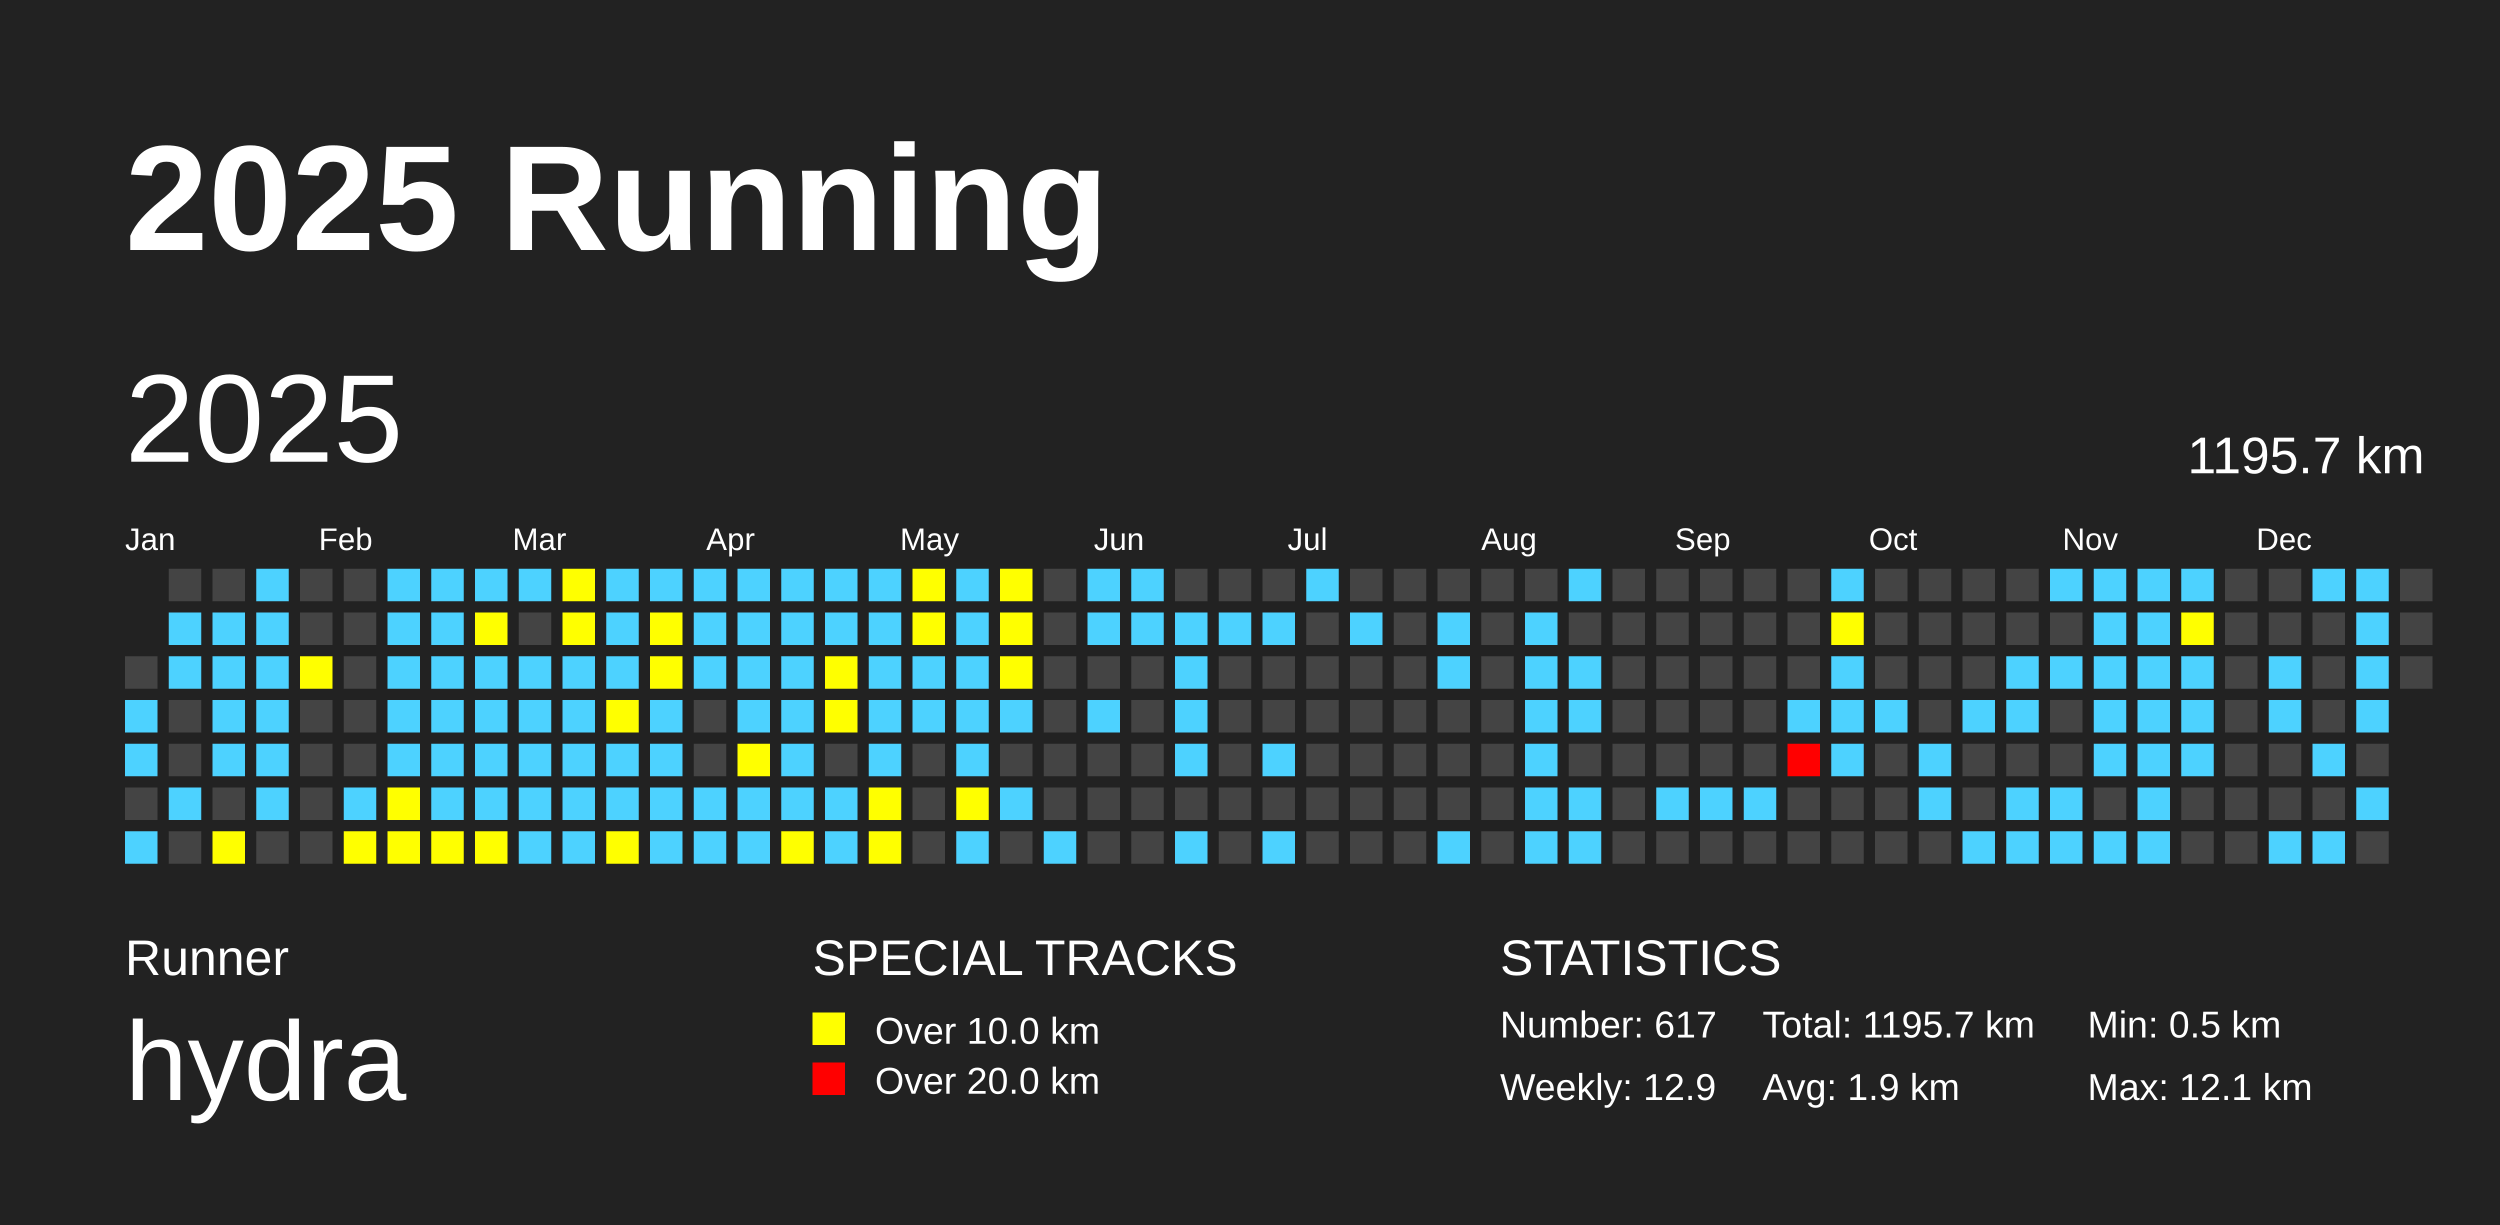
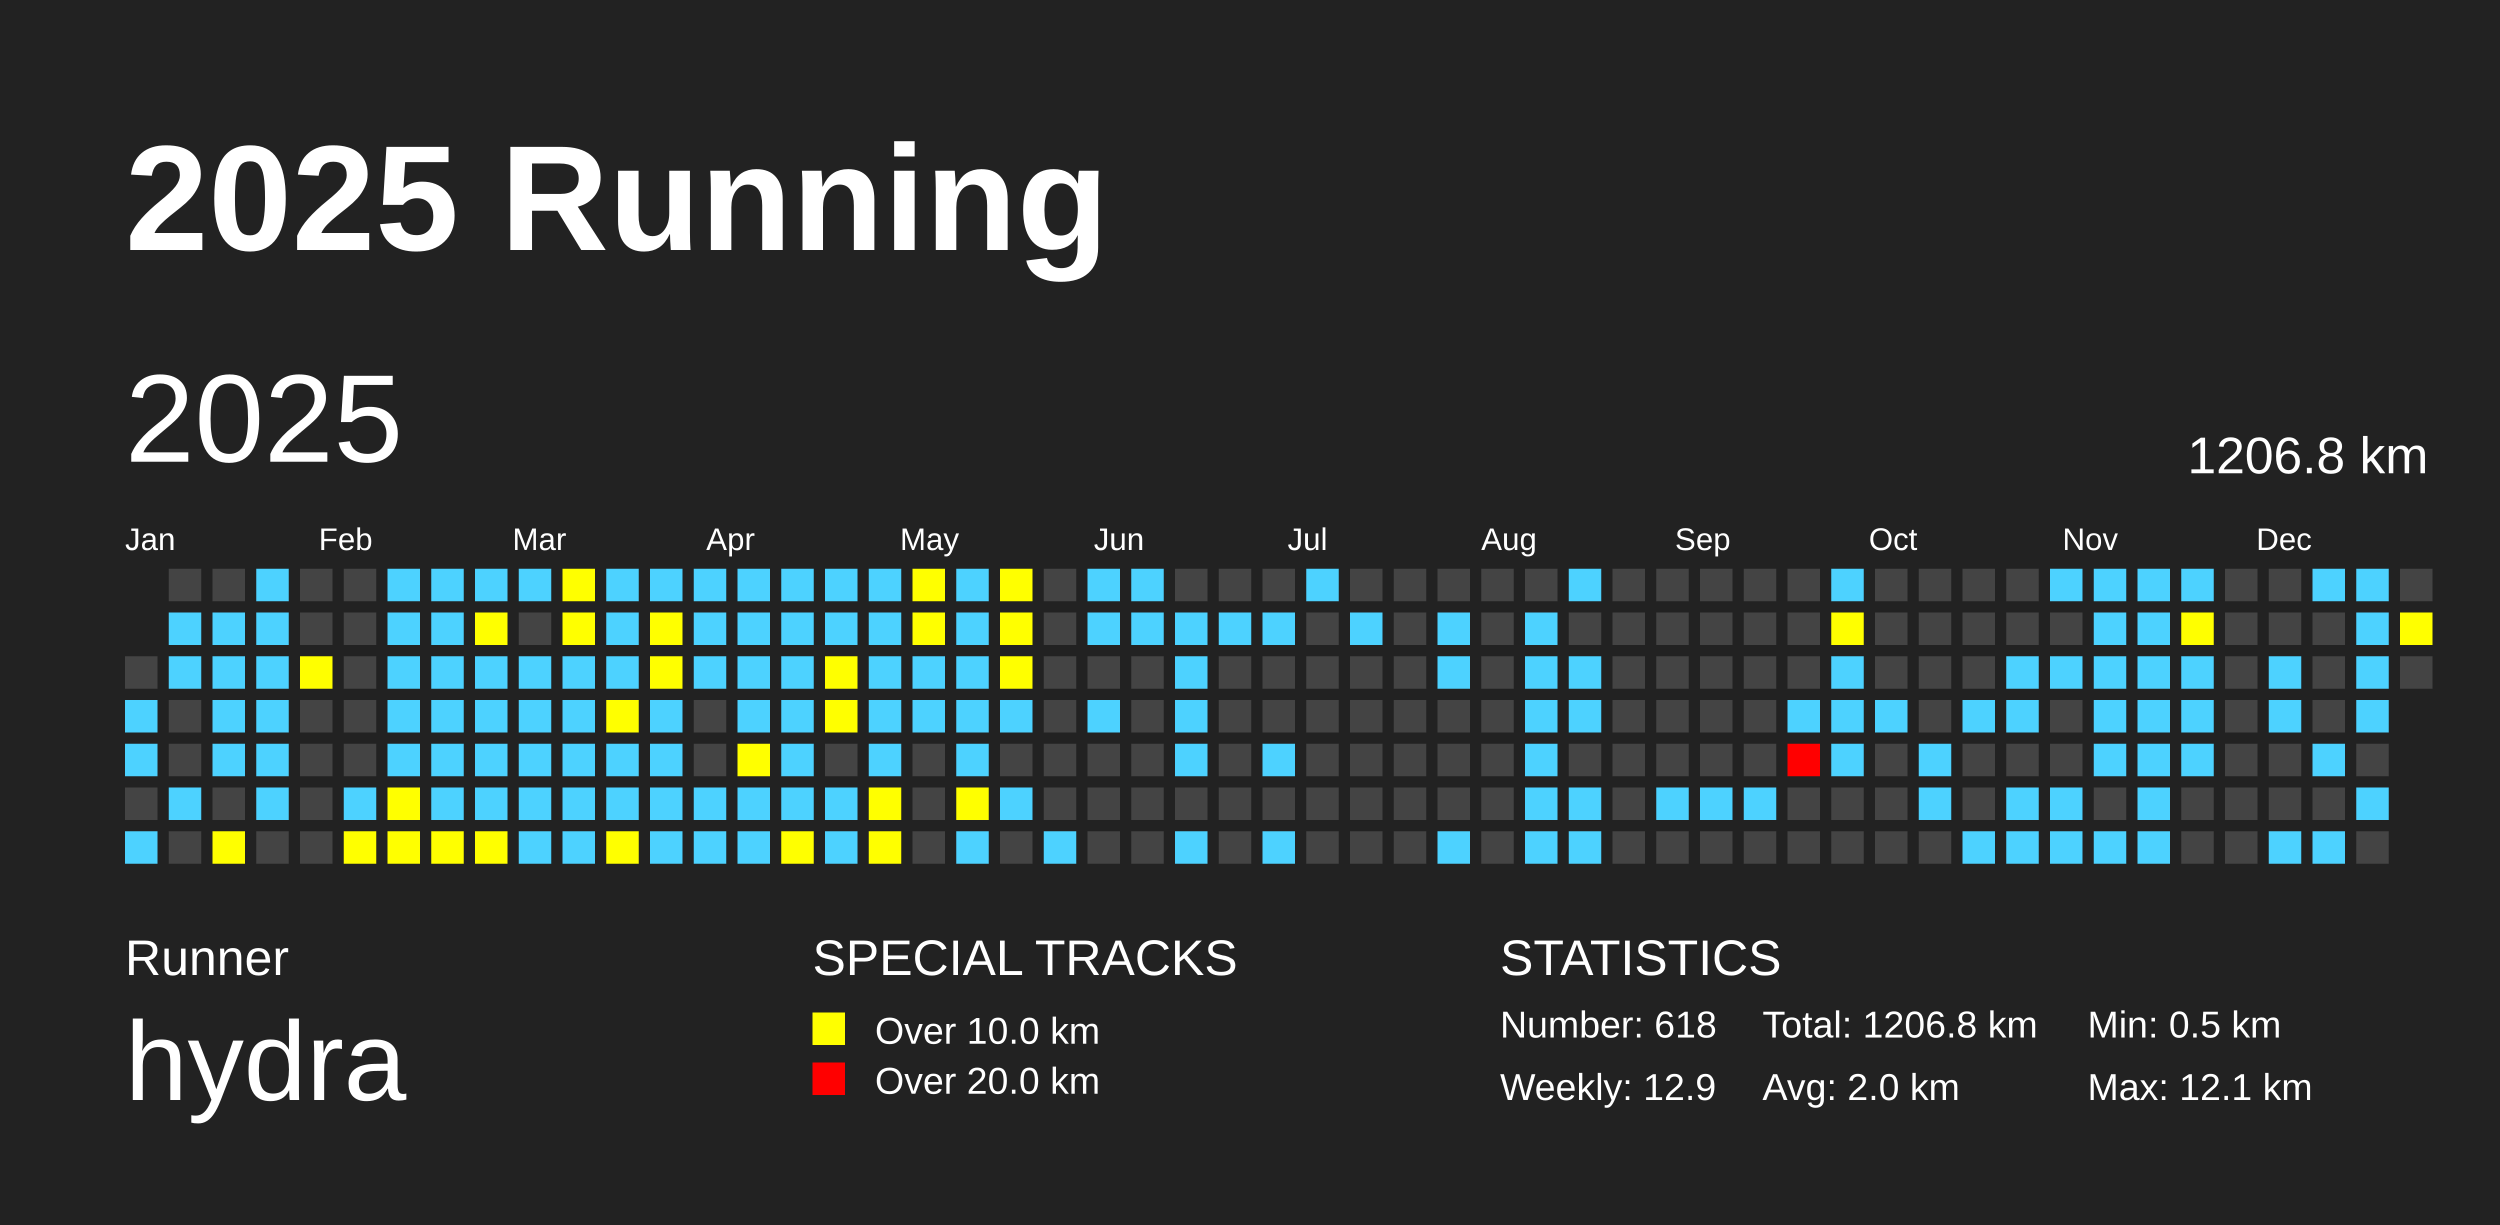
<svg xmlns="http://www.w3.org/2000/svg" baseProfile="full" height="98mm" version="1.1" viewBox="0,0,200,98" width="200mm">
  <defs />
  <rect fill="#222222" height="98" width="200" x="0" y="0" />
  <text fill="#FFFFFF" style="font-size:12px; font-family:Arial; font-weight:bold;" x="10" y="20">2025 Running</text>
  <text fill="#FFFFFF" style="font-size:4px; font-family:Arial" x="10" y="78">Runner</text>
  <text fill="#FFFFFF" style="font-size:9px; font-family:Arial" x="10" y="88">hydra</text>
  <text fill="#FFFFFF" style="font-size:4px; font-family:Arial" x="65" y="78">SPECIAL TRACKS</text>
  <rect fill="yellow" height="2.6" width="2.6" x="65" y="81" />
  <text fill="#FFFFFF" style="font-size:3px; font-family:Arial" x="70" y="83.5">Over 10.0 km</text>
  <rect fill="red" height="2.6" width="2.6" x="65" y="85" />
  <text fill="#FFFFFF" style="font-size:3px; font-family:Arial" x="70" y="87.5">Over 20.0 km</text>
  <text fill="#FFFFFF" style="font-size:4px; font-family:Arial" x="120" y="78">STATISTICS</text>
-   <text fill="#FFFFFF" style="font-size:3px; font-family:Arial" x="120" y="83">Number: 617</text>
+   <text fill="#FFFFFF" style="font-size:3px; font-family:Arial" x="120" y="83">Number: 618</text>
  <text fill="#FFFFFF" style="font-size:3px; font-family:Arial" x="120" y="88">Weekly: 12.9</text>
-   <text fill="#FFFFFF" style="font-size:3px; font-family:Arial" x="141" y="83">Total: 1195.7 km</text>
-   <text fill="#FFFFFF" style="font-size:3px; font-family:Arial" x="141" y="88">Avg: 1.9 km</text>
+   <text fill="#FFFFFF" style="font-size:3px; font-family:Arial" x="141" y="83">Total: 1206.8 km</text>
+   <text fill="#FFFFFF" style="font-size:3px; font-family:Arial" x="141" y="88">Avg: 2.0 km</text>
  <text fill="#FFFFFF" style="font-size:3px; font-family:Arial" x="167" y="83">Min: 0.5 km</text>
  <text fill="#FFFFFF" style="font-size:3px; font-family:Arial" x="167" y="88">Max: 12.1 km</text>
  <text dominant-baseline="hanging" fill="#FFFFFF" style="font-size:10.0px; font-family:Arial;" x="10" y="30">2025</text>
-   <text dominant-baseline="hanging" fill="#FFFFFF" style="font-size:4.125px; font-family:Arial;" x="175" y="35">1195.7 km</text>
+   <text dominant-baseline="hanging" fill="#FFFFFF" style="font-size:4.125px; font-family:Arial;" x="175" y="35">1206.8 km</text>
  <text fill="#FFFFFF" style="font-size:2.5px; font-family:Arial" x="10.0" y="44">Jan</text>
  <text fill="#FFFFFF" style="font-size:2.5px; font-family:Arial" x="25.5" y="44">Feb</text>
  <text fill="#FFFFFF" style="font-size:2.5px; font-family:Arial" x="41.0" y="44">Mar</text>
  <text fill="#FFFFFF" style="font-size:2.5px; font-family:Arial" x="56.5" y="44">Apr</text>
  <text fill="#FFFFFF" style="font-size:2.5px; font-family:Arial" x="72.0" y="44">May</text>
  <text fill="#FFFFFF" style="font-size:2.5px; font-family:Arial" x="87.5" y="44">Jun</text>
  <text fill="#FFFFFF" style="font-size:2.5px; font-family:Arial" x="103.0" y="44">Jul</text>
  <text fill="#FFFFFF" style="font-size:2.5px; font-family:Arial" x="118.5" y="44">Aug</text>
  <text fill="#FFFFFF" style="font-size:2.5px; font-family:Arial" x="134.0" y="44">Sep</text>
  <text fill="#FFFFFF" style="font-size:2.5px; font-family:Arial" x="149.5" y="44">Oct</text>
  <text fill="#FFFFFF" style="font-size:2.5px; font-family:Arial" x="165.0" y="44">Nov</text>
  <text fill="#FFFFFF" style="font-size:2.5px; font-family:Arial" x="180.5" y="44">Dec</text>
  <rect fill="#444444" height="2.6" width="2.6" x="10.0" y="52.5" />
  <rect fill="#4DD2FF" height="2.6" width="2.6" x="10.0" y="56.0" />
  <rect fill="#4DD2FF" height="2.6" width="2.6" x="10.0" y="59.5" />
  <rect fill="#444444" height="2.6" width="2.6" x="10.0" y="63.0" />
  <rect fill="#4DD2FF" height="2.6" width="2.6" x="10.0" y="66.5" />
  <rect fill="#444444" height="2.6" width="2.6" x="13.5" y="45.5" />
  <rect fill="#4DD2FF" height="2.6" width="2.6" x="13.5" y="49.0" />
  <rect fill="#4DD2FF" height="2.6" width="2.6" x="13.5" y="52.5" />
  <rect fill="#444444" height="2.6" width="2.6" x="13.5" y="56.0" />
  <rect fill="#444444" height="2.6" width="2.6" x="13.5" y="59.5" />
  <rect fill="#4DD2FF" height="2.6" width="2.6" x="13.5" y="63.0" />
  <rect fill="#444444" height="2.6" width="2.6" x="13.5" y="66.5" />
  <rect fill="#444444" height="2.6" width="2.6" x="17.0" y="45.5" />
  <rect fill="#4DD2FF" height="2.6" width="2.6" x="17.0" y="49.0" />
  <rect fill="#4DD2FF" height="2.6" width="2.6" x="17.0" y="52.5" />
  <rect fill="#4DD2FF" height="2.6" width="2.6" x="17.0" y="56.0" />
  <rect fill="#4DD2FF" height="2.6" width="2.6" x="17.0" y="59.5" />
  <rect fill="#444444" height="2.6" width="2.6" x="17.0" y="63.0" />
  <rect fill="yellow" height="2.6" width="2.6" x="17.0" y="66.5" />
  <rect fill="#4DD2FF" height="2.6" width="2.6" x="20.5" y="45.5" />
  <rect fill="#4DD2FF" height="2.6" width="2.6" x="20.5" y="49.0" />
  <rect fill="#4DD2FF" height="2.6" width="2.6" x="20.5" y="52.5" />
  <rect fill="#4DD2FF" height="2.6" width="2.6" x="20.5" y="56.0" />
  <rect fill="#4DD2FF" height="2.6" width="2.6" x="20.5" y="59.5" />
  <rect fill="#4DD2FF" height="2.6" width="2.6" x="20.5" y="63.0" />
  <rect fill="#444444" height="2.6" width="2.6" x="20.5" y="66.5" />
  <rect fill="#444444" height="2.6" width="2.6" x="24.0" y="45.5" />
  <rect fill="#444444" height="2.6" width="2.6" x="24.0" y="49.0" />
  <rect fill="yellow" height="2.6" width="2.6" x="24.0" y="52.5" />
  <rect fill="#444444" height="2.6" width="2.6" x="24.0" y="56.0" />
  <rect fill="#444444" height="2.6" width="2.6" x="24.0" y="59.5" />
  <rect fill="#444444" height="2.6" width="2.6" x="24.0" y="63.0" />
  <rect fill="#444444" height="2.6" width="2.6" x="24.0" y="66.5" />
  <rect fill="#444444" height="2.6" width="2.6" x="27.5" y="45.5" />
  <rect fill="#444444" height="2.6" width="2.6" x="27.5" y="49.0" />
  <rect fill="#444444" height="2.6" width="2.6" x="27.5" y="52.5" />
  <rect fill="#444444" height="2.6" width="2.6" x="27.5" y="56.0" />
  <rect fill="#444444" height="2.6" width="2.6" x="27.5" y="59.5" />
  <rect fill="#4DD2FF" height="2.6" width="2.6" x="27.5" y="63.0" />
  <rect fill="yellow" height="2.6" width="2.6" x="27.5" y="66.5" />
  <rect fill="#4DD2FF" height="2.6" width="2.6" x="31.0" y="45.5" />
  <rect fill="#4DD2FF" height="2.6" width="2.6" x="31.0" y="49.0" />
  <rect fill="#4DD2FF" height="2.6" width="2.6" x="31.0" y="52.5" />
  <rect fill="#4DD2FF" height="2.6" width="2.6" x="31.0" y="56.0" />
  <rect fill="#4DD2FF" height="2.6" width="2.6" x="31.0" y="59.5" />
  <rect fill="yellow" height="2.6" width="2.6" x="31.0" y="63.0" />
  <rect fill="yellow" height="2.6" width="2.6" x="31.0" y="66.5" />
  <rect fill="#4DD2FF" height="2.6" width="2.6" x="34.5" y="45.5" />
  <rect fill="#4DD2FF" height="2.6" width="2.6" x="34.5" y="49.0" />
  <rect fill="#4DD2FF" height="2.6" width="2.6" x="34.5" y="52.5" />
  <rect fill="#4DD2FF" height="2.6" width="2.6" x="34.5" y="56.0" />
  <rect fill="#4DD2FF" height="2.6" width="2.6" x="34.5" y="59.5" />
  <rect fill="#4DD2FF" height="2.6" width="2.6" x="34.5" y="63.0" />
  <rect fill="yellow" height="2.6" width="2.6" x="34.5" y="66.5" />
  <rect fill="#4DD2FF" height="2.6" width="2.6" x="38.0" y="45.5" />
  <rect fill="yellow" height="2.6" width="2.6" x="38.0" y="49.0" />
  <rect fill="#4DD2FF" height="2.6" width="2.6" x="38.0" y="52.5" />
  <rect fill="#4DD2FF" height="2.6" width="2.6" x="38.0" y="56.0" />
  <rect fill="#4DD2FF" height="2.6" width="2.6" x="38.0" y="59.5" />
  <rect fill="#4DD2FF" height="2.6" width="2.6" x="38.0" y="63.0" />
  <rect fill="yellow" height="2.6" width="2.6" x="38.0" y="66.5" />
  <rect fill="#4DD2FF" height="2.6" width="2.6" x="41.5" y="45.5" />
  <rect fill="#444444" height="2.6" width="2.6" x="41.5" y="49.0" />
  <rect fill="#4DD2FF" height="2.6" width="2.6" x="41.5" y="52.5" />
  <rect fill="#4DD2FF" height="2.6" width="2.6" x="41.5" y="56.0" />
  <rect fill="#4DD2FF" height="2.6" width="2.6" x="41.5" y="59.5" />
  <rect fill="#4DD2FF" height="2.6" width="2.6" x="41.5" y="63.0" />
  <rect fill="#4DD2FF" height="2.6" width="2.6" x="41.5" y="66.5" />
  <rect fill="yellow" height="2.6" width="2.6" x="45.0" y="45.5" />
  <rect fill="yellow" height="2.6" width="2.6" x="45.0" y="49.0" />
  <rect fill="#4DD2FF" height="2.6" width="2.6" x="45.0" y="52.5" />
  <rect fill="#4DD2FF" height="2.6" width="2.6" x="45.0" y="56.0" />
  <rect fill="#4DD2FF" height="2.6" width="2.6" x="45.0" y="59.5" />
  <rect fill="#4DD2FF" height="2.6" width="2.6" x="45.0" y="63.0" />
  <rect fill="#4DD2FF" height="2.6" width="2.6" x="45.0" y="66.5" />
  <rect fill="#4DD2FF" height="2.6" width="2.6" x="48.5" y="45.5" />
  <rect fill="#4DD2FF" height="2.6" width="2.6" x="48.5" y="49.0" />
  <rect fill="#4DD2FF" height="2.6" width="2.6" x="48.5" y="52.5" />
  <rect fill="yellow" height="2.6" width="2.6" x="48.5" y="56.0" />
  <rect fill="#4DD2FF" height="2.6" width="2.6" x="48.5" y="59.5" />
  <rect fill="#4DD2FF" height="2.6" width="2.6" x="48.5" y="63.0" />
  <rect fill="yellow" height="2.6" width="2.6" x="48.5" y="66.5" />
  <rect fill="#4DD2FF" height="2.6" width="2.6" x="52.0" y="45.5" />
  <rect fill="yellow" height="2.6" width="2.6" x="52.0" y="49.0" />
  <rect fill="yellow" height="2.6" width="2.6" x="52.0" y="52.5" />
  <rect fill="#4DD2FF" height="2.6" width="2.6" x="52.0" y="56.0" />
  <rect fill="#4DD2FF" height="2.6" width="2.6" x="52.0" y="59.5" />
  <rect fill="#4DD2FF" height="2.6" width="2.6" x="52.0" y="63.0" />
  <rect fill="#4DD2FF" height="2.6" width="2.6" x="52.0" y="66.5" />
  <rect fill="#4DD2FF" height="2.6" width="2.6" x="55.5" y="45.5" />
  <rect fill="#4DD2FF" height="2.6" width="2.6" x="55.5" y="49.0" />
  <rect fill="#4DD2FF" height="2.6" width="2.6" x="55.5" y="52.5" />
  <rect fill="#444444" height="2.6" width="2.6" x="55.5" y="56.0" />
  <rect fill="#444444" height="2.6" width="2.6" x="55.5" y="59.5" />
  <rect fill="#4DD2FF" height="2.6" width="2.6" x="55.5" y="63.0" />
  <rect fill="#4DD2FF" height="2.6" width="2.6" x="55.5" y="66.5" />
  <rect fill="#4DD2FF" height="2.6" width="2.6" x="59.0" y="45.5" />
  <rect fill="#4DD2FF" height="2.6" width="2.6" x="59.0" y="49.0" />
  <rect fill="#4DD2FF" height="2.6" width="2.6" x="59.0" y="52.5" />
  <rect fill="#4DD2FF" height="2.6" width="2.6" x="59.0" y="56.0" />
  <rect fill="yellow" height="2.6" width="2.6" x="59.0" y="59.5" />
  <rect fill="#4DD2FF" height="2.6" width="2.6" x="59.0" y="63.0" />
  <rect fill="#4DD2FF" height="2.6" width="2.6" x="59.0" y="66.5" />
  <rect fill="#4DD2FF" height="2.6" width="2.6" x="62.5" y="45.5" />
  <rect fill="#4DD2FF" height="2.6" width="2.6" x="62.5" y="49.0" />
  <rect fill="#4DD2FF" height="2.6" width="2.6" x="62.5" y="52.5" />
  <rect fill="#4DD2FF" height="2.6" width="2.6" x="62.5" y="56.0" />
  <rect fill="#4DD2FF" height="2.6" width="2.6" x="62.5" y="59.5" />
  <rect fill="#4DD2FF" height="2.6" width="2.6" x="62.5" y="63.0" />
  <rect fill="yellow" height="2.6" width="2.6" x="62.5" y="66.5" />
  <rect fill="#4DD2FF" height="2.6" width="2.6" x="66.0" y="45.5" />
  <rect fill="#4DD2FF" height="2.6" width="2.6" x="66.0" y="49.0" />
  <rect fill="yellow" height="2.6" width="2.6" x="66.0" y="52.5" />
  <rect fill="yellow" height="2.6" width="2.6" x="66.0" y="56.0" />
  <rect fill="#444444" height="2.6" width="2.6" x="66.0" y="59.5" />
  <rect fill="#4DD2FF" height="2.6" width="2.6" x="66.0" y="63.0" />
  <rect fill="#4DD2FF" height="2.6" width="2.6" x="66.0" y="66.5" />
  <rect fill="#4DD2FF" height="2.6" width="2.6" x="69.5" y="45.5" />
  <rect fill="#4DD2FF" height="2.6" width="2.6" x="69.5" y="49.0" />
  <rect fill="#4DD2FF" height="2.6" width="2.6" x="69.5" y="52.5" />
  <rect fill="#4DD2FF" height="2.6" width="2.6" x="69.5" y="56.0" />
  <rect fill="#4DD2FF" height="2.6" width="2.6" x="69.5" y="59.5" />
  <rect fill="yellow" height="2.6" width="2.6" x="69.5" y="63.0" />
  <rect fill="yellow" height="2.6" width="2.6" x="69.5" y="66.5" />
  <rect fill="yellow" height="2.6" width="2.6" x="73.0" y="45.5" />
  <rect fill="yellow" height="2.6" width="2.6" x="73.0" y="49.0" />
  <rect fill="#4DD2FF" height="2.6" width="2.6" x="73.0" y="52.5" />
  <rect fill="#4DD2FF" height="2.6" width="2.6" x="73.0" y="56.0" />
  <rect fill="#444444" height="2.6" width="2.6" x="73.0" y="59.5" />
  <rect fill="#444444" height="2.6" width="2.6" x="73.0" y="63.0" />
  <rect fill="#444444" height="2.6" width="2.6" x="73.0" y="66.5" />
  <rect fill="#4DD2FF" height="2.6" width="2.6" x="76.5" y="45.5" />
  <rect fill="#4DD2FF" height="2.6" width="2.6" x="76.5" y="49.0" />
  <rect fill="#4DD2FF" height="2.6" width="2.6" x="76.5" y="52.5" />
  <rect fill="#4DD2FF" height="2.6" width="2.6" x="76.5" y="56.0" />
  <rect fill="#4DD2FF" height="2.6" width="2.6" x="76.5" y="59.5" />
  <rect fill="yellow" height="2.6" width="2.6" x="76.5" y="63.0" />
  <rect fill="#4DD2FF" height="2.6" width="2.6" x="76.5" y="66.5" />
  <rect fill="yellow" height="2.6" width="2.6" x="80.0" y="45.5" />
  <rect fill="yellow" height="2.6" width="2.6" x="80.0" y="49.0" />
  <rect fill="yellow" height="2.6" width="2.6" x="80.0" y="52.5" />
  <rect fill="#4DD2FF" height="2.6" width="2.6" x="80.0" y="56.0" />
  <rect fill="#444444" height="2.6" width="2.6" x="80.0" y="59.5" />
  <rect fill="#4DD2FF" height="2.6" width="2.6" x="80.0" y="63.0" />
  <rect fill="#444444" height="2.6" width="2.6" x="80.0" y="66.5" />
  <rect fill="#444444" height="2.6" width="2.6" x="83.5" y="45.5" />
  <rect fill="#444444" height="2.6" width="2.6" x="83.5" y="49.0" />
  <rect fill="#444444" height="2.6" width="2.6" x="83.5" y="52.5" />
  <rect fill="#444444" height="2.6" width="2.6" x="83.5" y="56.0" />
  <rect fill="#444444" height="2.6" width="2.6" x="83.5" y="59.5" />
  <rect fill="#444444" height="2.6" width="2.6" x="83.5" y="63.0" />
  <rect fill="#4DD2FF" height="2.6" width="2.6" x="83.5" y="66.5" />
  <rect fill="#4DD2FF" height="2.6" width="2.6" x="87.0" y="45.5" />
  <rect fill="#4DD2FF" height="2.6" width="2.6" x="87.0" y="49.0" />
  <rect fill="#444444" height="2.6" width="2.6" x="87.0" y="52.5" />
  <rect fill="#4DD2FF" height="2.6" width="2.6" x="87.0" y="56.0" />
  <rect fill="#444444" height="2.6" width="2.6" x="87.0" y="59.5" />
  <rect fill="#444444" height="2.6" width="2.6" x="87.0" y="63.0" />
  <rect fill="#444444" height="2.6" width="2.6" x="87.0" y="66.5" />
  <rect fill="#4DD2FF" height="2.6" width="2.6" x="90.5" y="45.5" />
  <rect fill="#4DD2FF" height="2.6" width="2.6" x="90.5" y="49.0" />
  <rect fill="#444444" height="2.6" width="2.6" x="90.5" y="52.5" />
  <rect fill="#444444" height="2.6" width="2.6" x="90.5" y="56.0" />
  <rect fill="#444444" height="2.6" width="2.6" x="90.5" y="59.5" />
  <rect fill="#444444" height="2.6" width="2.6" x="90.5" y="63.0" />
  <rect fill="#444444" height="2.6" width="2.6" x="90.5" y="66.5" />
  <rect fill="#444444" height="2.6" width="2.6" x="94.0" y="45.5" />
  <rect fill="#4DD2FF" height="2.6" width="2.6" x="94.0" y="49.0" />
  <rect fill="#4DD2FF" height="2.6" width="2.6" x="94.0" y="52.5" />
  <rect fill="#4DD2FF" height="2.6" width="2.6" x="94.0" y="56.0" />
  <rect fill="#4DD2FF" height="2.6" width="2.6" x="94.0" y="59.5" />
  <rect fill="#444444" height="2.6" width="2.6" x="94.0" y="63.0" />
  <rect fill="#4DD2FF" height="2.6" width="2.6" x="94.0" y="66.5" />
  <rect fill="#444444" height="2.6" width="2.6" x="97.5" y="45.5" />
  <rect fill="#4DD2FF" height="2.6" width="2.6" x="97.5" y="49.0" />
  <rect fill="#444444" height="2.6" width="2.6" x="97.5" y="52.5" />
  <rect fill="#444444" height="2.6" width="2.6" x="97.5" y="56.0" />
  <rect fill="#444444" height="2.6" width="2.6" x="97.5" y="59.5" />
  <rect fill="#444444" height="2.6" width="2.6" x="97.5" y="63.0" />
  <rect fill="#444444" height="2.6" width="2.6" x="97.5" y="66.5" />
  <rect fill="#444444" height="2.6" width="2.6" x="101.0" y="45.5" />
  <rect fill="#4DD2FF" height="2.6" width="2.6" x="101.0" y="49.0" />
  <rect fill="#444444" height="2.6" width="2.6" x="101.0" y="52.5" />
  <rect fill="#444444" height="2.6" width="2.6" x="101.0" y="56.0" />
  <rect fill="#4DD2FF" height="2.6" width="2.6" x="101.0" y="59.5" />
  <rect fill="#444444" height="2.6" width="2.6" x="101.0" y="63.0" />
  <rect fill="#4DD2FF" height="2.6" width="2.6" x="101.0" y="66.5" />
  <rect fill="#4DD2FF" height="2.6" width="2.6" x="104.5" y="45.5" />
  <rect fill="#444444" height="2.6" width="2.6" x="104.5" y="49.0" />
  <rect fill="#444444" height="2.6" width="2.6" x="104.5" y="52.5" />
  <rect fill="#444444" height="2.6" width="2.6" x="104.5" y="56.0" />
  <rect fill="#444444" height="2.6" width="2.6" x="104.5" y="59.5" />
  <rect fill="#444444" height="2.6" width="2.6" x="104.5" y="63.0" />
  <rect fill="#444444" height="2.6" width="2.6" x="104.5" y="66.5" />
  <rect fill="#444444" height="2.6" width="2.6" x="108.0" y="45.5" />
  <rect fill="#4DD2FF" height="2.6" width="2.6" x="108.0" y="49.0" />
  <rect fill="#444444" height="2.6" width="2.6" x="108.0" y="52.5" />
  <rect fill="#444444" height="2.6" width="2.6" x="108.0" y="56.0" />
  <rect fill="#444444" height="2.6" width="2.6" x="108.0" y="59.5" />
  <rect fill="#444444" height="2.6" width="2.6" x="108.0" y="63.0" />
  <rect fill="#444444" height="2.6" width="2.6" x="108.0" y="66.5" />
  <rect fill="#444444" height="2.6" width="2.6" x="111.5" y="45.5" />
  <rect fill="#444444" height="2.6" width="2.6" x="111.5" y="49.0" />
  <rect fill="#444444" height="2.6" width="2.6" x="111.5" y="52.5" />
  <rect fill="#444444" height="2.6" width="2.6" x="111.5" y="56.0" />
  <rect fill="#444444" height="2.6" width="2.6" x="111.5" y="59.5" />
  <rect fill="#444444" height="2.6" width="2.6" x="111.5" y="63.0" />
  <rect fill="#444444" height="2.6" width="2.6" x="111.5" y="66.5" />
  <rect fill="#444444" height="2.6" width="2.6" x="115.0" y="45.5" />
  <rect fill="#4DD2FF" height="2.6" width="2.6" x="115.0" y="49.0" />
  <rect fill="#4DD2FF" height="2.6" width="2.6" x="115.0" y="52.5" />
  <rect fill="#444444" height="2.6" width="2.6" x="115.0" y="56.0" />
  <rect fill="#444444" height="2.6" width="2.6" x="115.0" y="59.5" />
  <rect fill="#444444" height="2.6" width="2.6" x="115.0" y="63.0" />
  <rect fill="#4DD2FF" height="2.6" width="2.6" x="115.0" y="66.5" />
  <rect fill="#444444" height="2.6" width="2.6" x="118.5" y="45.5" />
  <rect fill="#444444" height="2.6" width="2.6" x="118.5" y="49.0" />
  <rect fill="#444444" height="2.6" width="2.6" x="118.5" y="52.5" />
  <rect fill="#444444" height="2.6" width="2.6" x="118.5" y="56.0" />
  <rect fill="#444444" height="2.6" width="2.6" x="118.5" y="59.5" />
  <rect fill="#444444" height="2.6" width="2.6" x="118.5" y="63.0" />
  <rect fill="#444444" height="2.6" width="2.6" x="118.5" y="66.5" />
  <rect fill="#444444" height="2.6" width="2.6" x="122.0" y="45.5" />
  <rect fill="#4DD2FF" height="2.6" width="2.6" x="122.0" y="49.0" />
  <rect fill="#4DD2FF" height="2.6" width="2.6" x="122.0" y="52.5" />
  <rect fill="#4DD2FF" height="2.6" width="2.6" x="122.0" y="56.0" />
  <rect fill="#4DD2FF" height="2.6" width="2.6" x="122.0" y="59.5" />
  <rect fill="#4DD2FF" height="2.6" width="2.6" x="122.0" y="63.0" />
  <rect fill="#4DD2FF" height="2.6" width="2.6" x="122.0" y="66.5" />
  <rect fill="#4DD2FF" height="2.6" width="2.6" x="125.5" y="45.5" />
  <rect fill="#444444" height="2.6" width="2.6" x="125.5" y="49.0" />
  <rect fill="#4DD2FF" height="2.6" width="2.6" x="125.5" y="52.5" />
  <rect fill="#4DD2FF" height="2.6" width="2.6" x="125.5" y="56.0" />
  <rect fill="#444444" height="2.6" width="2.6" x="125.5" y="59.5" />
  <rect fill="#4DD2FF" height="2.6" width="2.6" x="125.5" y="63.0" />
  <rect fill="#4DD2FF" height="2.6" width="2.6" x="125.5" y="66.5" />
  <rect fill="#444444" height="2.6" width="2.6" x="129.0" y="45.5" />
  <rect fill="#444444" height="2.6" width="2.6" x="129.0" y="49.0" />
  <rect fill="#444444" height="2.6" width="2.6" x="129.0" y="52.5" />
  <rect fill="#444444" height="2.6" width="2.6" x="129.0" y="56.0" />
  <rect fill="#444444" height="2.6" width="2.6" x="129.0" y="59.5" />
  <rect fill="#444444" height="2.6" width="2.6" x="129.0" y="63.0" />
  <rect fill="#444444" height="2.6" width="2.6" x="129.0" y="66.5" />
  <rect fill="#444444" height="2.6" width="2.6" x="132.5" y="45.5" />
  <rect fill="#444444" height="2.6" width="2.6" x="132.5" y="49.0" />
  <rect fill="#444444" height="2.6" width="2.6" x="132.5" y="52.5" />
  <rect fill="#444444" height="2.6" width="2.6" x="132.5" y="56.0" />
  <rect fill="#444444" height="2.6" width="2.6" x="132.5" y="59.5" />
  <rect fill="#4DD2FF" height="2.6" width="2.6" x="132.5" y="63.0" />
  <rect fill="#444444" height="2.6" width="2.6" x="132.5" y="66.5" />
  <rect fill="#444444" height="2.6" width="2.6" x="136.0" y="45.5" />
  <rect fill="#444444" height="2.6" width="2.6" x="136.0" y="49.0" />
  <rect fill="#444444" height="2.6" width="2.6" x="136.0" y="52.5" />
  <rect fill="#444444" height="2.6" width="2.6" x="136.0" y="56.0" />
  <rect fill="#444444" height="2.6" width="2.6" x="136.0" y="59.5" />
  <rect fill="#4DD2FF" height="2.6" width="2.6" x="136.0" y="63.0" />
  <rect fill="#444444" height="2.6" width="2.6" x="136.0" y="66.5" />
  <rect fill="#444444" height="2.6" width="2.6" x="139.5" y="45.5" />
  <rect fill="#444444" height="2.6" width="2.6" x="139.5" y="49.0" />
  <rect fill="#444444" height="2.6" width="2.6" x="139.5" y="52.5" />
  <rect fill="#444444" height="2.6" width="2.6" x="139.5" y="56.0" />
  <rect fill="#444444" height="2.6" width="2.6" x="139.5" y="59.5" />
  <rect fill="#4DD2FF" height="2.6" width="2.6" x="139.5" y="63.0" />
  <rect fill="#444444" height="2.6" width="2.6" x="139.5" y="66.5" />
  <rect fill="#444444" height="2.6" width="2.6" x="143.0" y="45.5" />
  <rect fill="#444444" height="2.6" width="2.6" x="143.0" y="49.0" />
  <rect fill="#444444" height="2.6" width="2.6" x="143.0" y="52.5" />
  <rect fill="#4DD2FF" height="2.6" width="2.6" x="143.0" y="56.0" />
  <rect fill="red" height="2.6" width="2.6" x="143.0" y="59.5" />
  <rect fill="#444444" height="2.6" width="2.6" x="143.0" y="63.0" />
  <rect fill="#444444" height="2.6" width="2.6" x="143.0" y="66.5" />
  <rect fill="#4DD2FF" height="2.6" width="2.6" x="146.5" y="45.5" />
  <rect fill="yellow" height="2.6" width="2.6" x="146.5" y="49.0" />
  <rect fill="#4DD2FF" height="2.6" width="2.6" x="146.5" y="52.5" />
  <rect fill="#4DD2FF" height="2.6" width="2.6" x="146.5" y="56.0" />
  <rect fill="#4DD2FF" height="2.6" width="2.6" x="146.5" y="59.5" />
  <rect fill="#444444" height="2.6" width="2.6" x="146.5" y="63.0" />
  <rect fill="#444444" height="2.6" width="2.6" x="146.5" y="66.5" />
  <rect fill="#444444" height="2.6" width="2.6" x="150.0" y="45.5" />
  <rect fill="#444444" height="2.6" width="2.6" x="150.0" y="49.0" />
  <rect fill="#444444" height="2.6" width="2.6" x="150.0" y="52.5" />
  <rect fill="#4DD2FF" height="2.6" width="2.6" x="150.0" y="56.0" />
  <rect fill="#444444" height="2.6" width="2.6" x="150.0" y="59.5" />
  <rect fill="#444444" height="2.6" width="2.6" x="150.0" y="63.0" />
  <rect fill="#444444" height="2.6" width="2.6" x="150.0" y="66.5" />
  <rect fill="#444444" height="2.6" width="2.6" x="153.5" y="45.5" />
  <rect fill="#444444" height="2.6" width="2.6" x="153.5" y="49.0" />
  <rect fill="#444444" height="2.6" width="2.6" x="153.5" y="52.5" />
  <rect fill="#444444" height="2.6" width="2.6" x="153.5" y="56.0" />
  <rect fill="#4DD2FF" height="2.6" width="2.6" x="153.5" y="59.5" />
  <rect fill="#4DD2FF" height="2.6" width="2.6" x="153.5" y="63.0" />
  <rect fill="#444444" height="2.6" width="2.6" x="153.5" y="66.5" />
  <rect fill="#444444" height="2.6" width="2.6" x="157.0" y="45.5" />
  <rect fill="#444444" height="2.6" width="2.6" x="157.0" y="49.0" />
  <rect fill="#444444" height="2.6" width="2.6" x="157.0" y="52.5" />
  <rect fill="#4DD2FF" height="2.6" width="2.6" x="157.0" y="56.0" />
  <rect fill="#444444" height="2.6" width="2.6" x="157.0" y="59.5" />
  <rect fill="#444444" height="2.6" width="2.6" x="157.0" y="63.0" />
  <rect fill="#4DD2FF" height="2.6" width="2.6" x="157.0" y="66.5" />
  <rect fill="#444444" height="2.6" width="2.6" x="160.5" y="45.5" />
  <rect fill="#444444" height="2.6" width="2.6" x="160.5" y="49.0" />
  <rect fill="#4DD2FF" height="2.6" width="2.6" x="160.5" y="52.5" />
  <rect fill="#4DD2FF" height="2.6" width="2.6" x="160.5" y="56.0" />
  <rect fill="#444444" height="2.6" width="2.6" x="160.5" y="59.5" />
  <rect fill="#4DD2FF" height="2.6" width="2.6" x="160.5" y="63.0" />
  <rect fill="#4DD2FF" height="2.6" width="2.6" x="160.5" y="66.5" />
  <rect fill="#4DD2FF" height="2.6" width="2.6" x="164.0" y="45.5" />
  <rect fill="#444444" height="2.6" width="2.6" x="164.0" y="49.0" />
  <rect fill="#4DD2FF" height="2.6" width="2.6" x="164.0" y="52.5" />
  <rect fill="#444444" height="2.6" width="2.6" x="164.0" y="56.0" />
  <rect fill="#444444" height="2.6" width="2.6" x="164.0" y="59.5" />
  <rect fill="#4DD2FF" height="2.6" width="2.6" x="164.0" y="63.0" />
  <rect fill="#4DD2FF" height="2.6" width="2.6" x="164.0" y="66.5" />
  <rect fill="#4DD2FF" height="2.6" width="2.6" x="167.5" y="45.5" />
  <rect fill="#4DD2FF" height="2.6" width="2.6" x="167.5" y="49.0" />
  <rect fill="#4DD2FF" height="2.6" width="2.6" x="167.5" y="52.5" />
  <rect fill="#4DD2FF" height="2.6" width="2.6" x="167.5" y="56.0" />
  <rect fill="#4DD2FF" height="2.6" width="2.6" x="167.5" y="59.5" />
  <rect fill="#444444" height="2.6" width="2.6" x="167.5" y="63.0" />
  <rect fill="#4DD2FF" height="2.6" width="2.6" x="167.5" y="66.5" />
  <rect fill="#4DD2FF" height="2.6" width="2.6" x="171.0" y="45.5" />
  <rect fill="#4DD2FF" height="2.6" width="2.6" x="171.0" y="49.0" />
  <rect fill="#4DD2FF" height="2.6" width="2.6" x="171.0" y="52.5" />
  <rect fill="#4DD2FF" height="2.6" width="2.6" x="171.0" y="56.0" />
  <rect fill="#4DD2FF" height="2.6" width="2.6" x="171.0" y="59.5" />
  <rect fill="#4DD2FF" height="2.6" width="2.6" x="171.0" y="63.0" />
  <rect fill="#4DD2FF" height="2.6" width="2.6" x="171.0" y="66.5" />
  <rect fill="#4DD2FF" height="2.6" width="2.6" x="174.5" y="45.5" />
  <rect fill="yellow" height="2.6" width="2.6" x="174.5" y="49.0" />
  <rect fill="#4DD2FF" height="2.6" width="2.6" x="174.5" y="52.5" />
  <rect fill="#4DD2FF" height="2.6" width="2.6" x="174.5" y="56.0" />
  <rect fill="#4DD2FF" height="2.6" width="2.6" x="174.5" y="59.5" />
  <rect fill="#444444" height="2.6" width="2.6" x="174.5" y="63.0" />
  <rect fill="#444444" height="2.6" width="2.6" x="174.5" y="66.5" />
  <rect fill="#444444" height="2.6" width="2.6" x="178.0" y="45.5" />
  <rect fill="#444444" height="2.6" width="2.6" x="178.0" y="49.0" />
  <rect fill="#444444" height="2.6" width="2.6" x="178.0" y="52.5" />
  <rect fill="#444444" height="2.6" width="2.6" x="178.0" y="56.0" />
  <rect fill="#444444" height="2.6" width="2.6" x="178.0" y="59.5" />
  <rect fill="#444444" height="2.6" width="2.6" x="178.0" y="63.0" />
  <rect fill="#444444" height="2.6" width="2.6" x="178.0" y="66.5" />
  <rect fill="#444444" height="2.6" width="2.6" x="181.5" y="45.5" />
  <rect fill="#444444" height="2.6" width="2.6" x="181.5" y="49.0" />
  <rect fill="#4DD2FF" height="2.6" width="2.6" x="181.5" y="52.5" />
  <rect fill="#4DD2FF" height="2.6" width="2.6" x="181.5" y="56.0" />
  <rect fill="#444444" height="2.6" width="2.6" x="181.5" y="59.5" />
  <rect fill="#444444" height="2.6" width="2.6" x="181.5" y="63.0" />
  <rect fill="#4DD2FF" height="2.6" width="2.6" x="181.5" y="66.5" />
  <rect fill="#4DD2FF" height="2.6" width="2.6" x="185.0" y="45.5" />
  <rect fill="#444444" height="2.6" width="2.6" x="185.0" y="49.0" />
  <rect fill="#444444" height="2.6" width="2.6" x="185.0" y="52.5" />
  <rect fill="#444444" height="2.6" width="2.6" x="185.0" y="56.0" />
  <rect fill="#4DD2FF" height="2.6" width="2.6" x="185.0" y="59.5" />
  <rect fill="#444444" height="2.6" width="2.6" x="185.0" y="63.0" />
  <rect fill="#4DD2FF" height="2.6" width="2.6" x="185.0" y="66.5" />
  <rect fill="#4DD2FF" height="2.6" width="2.6" x="188.5" y="45.5" />
  <rect fill="#4DD2FF" height="2.6" width="2.6" x="188.5" y="49.0" />
  <rect fill="#4DD2FF" height="2.6" width="2.6" x="188.5" y="52.5" />
  <rect fill="#4DD2FF" height="2.6" width="2.6" x="188.5" y="56.0" />
  <rect fill="#444444" height="2.6" width="2.6" x="188.5" y="59.5" />
  <rect fill="#4DD2FF" height="2.6" width="2.6" x="188.5" y="63.0" />
  <rect fill="#444444" height="2.6" width="2.6" x="188.5" y="66.5" />
  <rect fill="#444444" height="2.6" width="2.6" x="192.0" y="45.5" />
-   <rect fill="#444444" height="2.6" width="2.6" x="192.0" y="49.0" />
+   <rect fill="yellow" height="2.6" width="2.6" x="192.0" y="49.0" />
  <rect fill="#444444" height="2.6" width="2.6" x="192.0" y="52.5" />
</svg>
